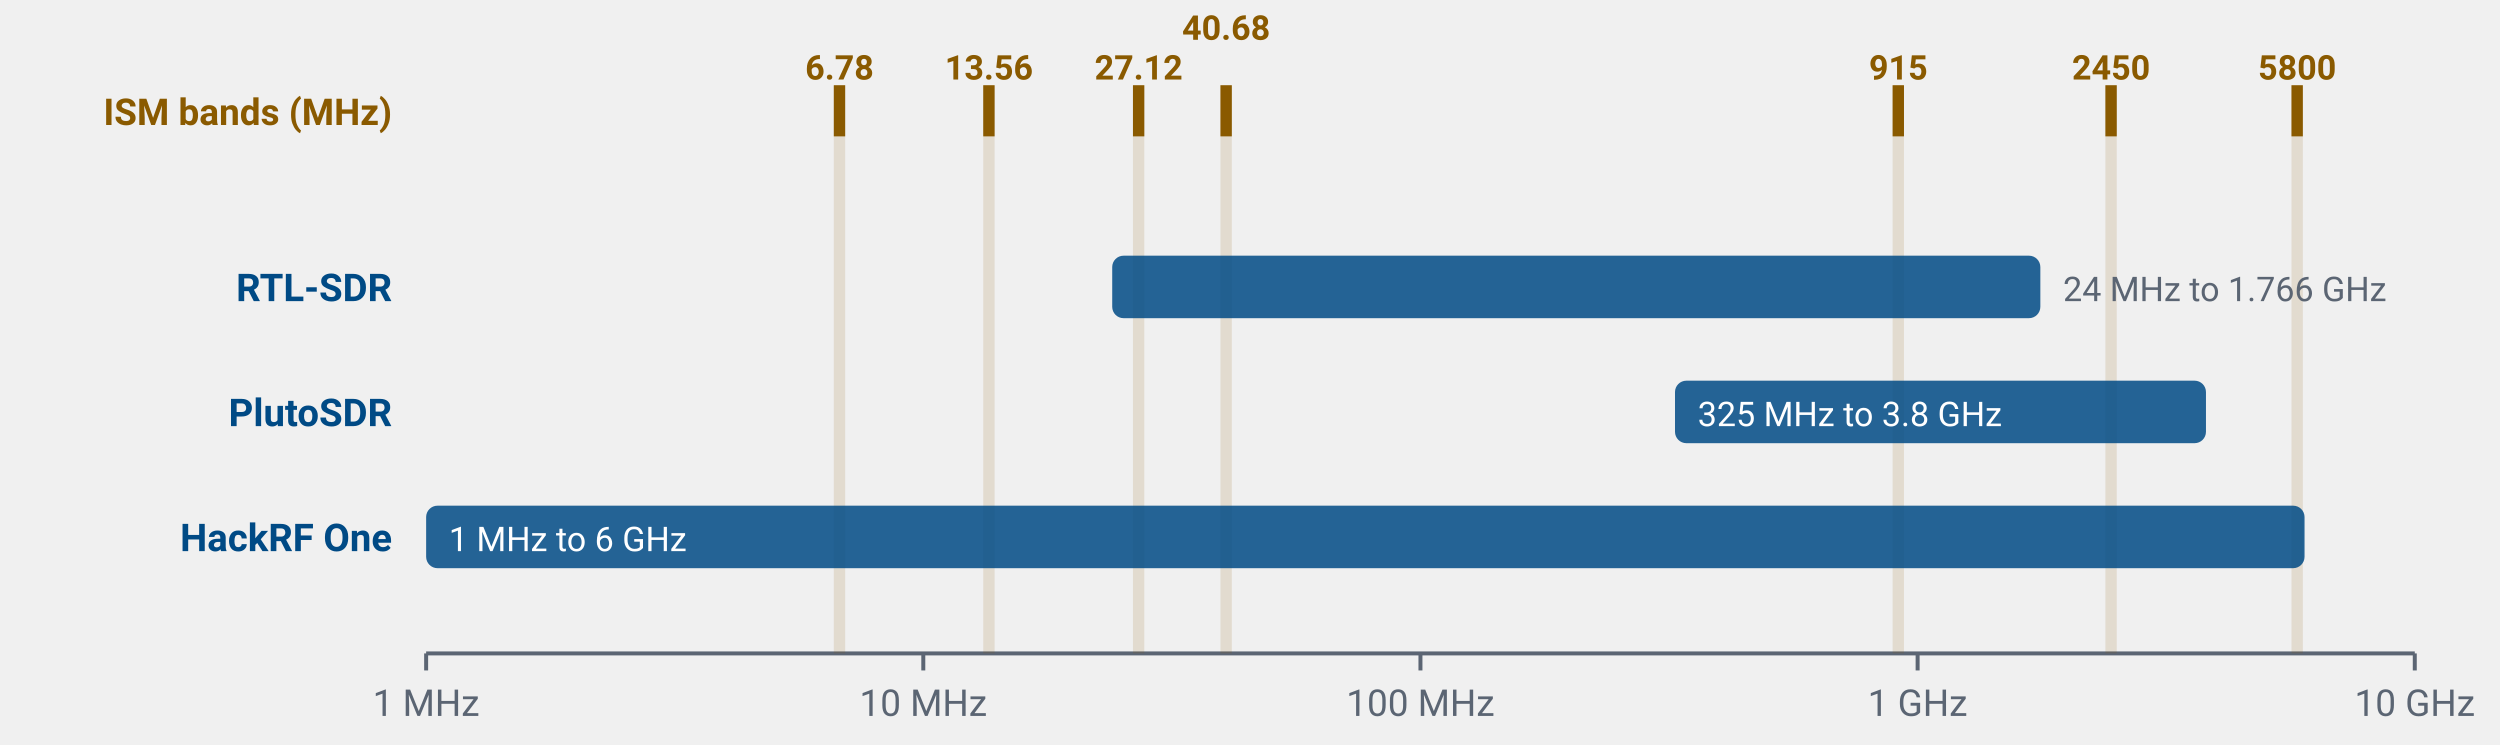
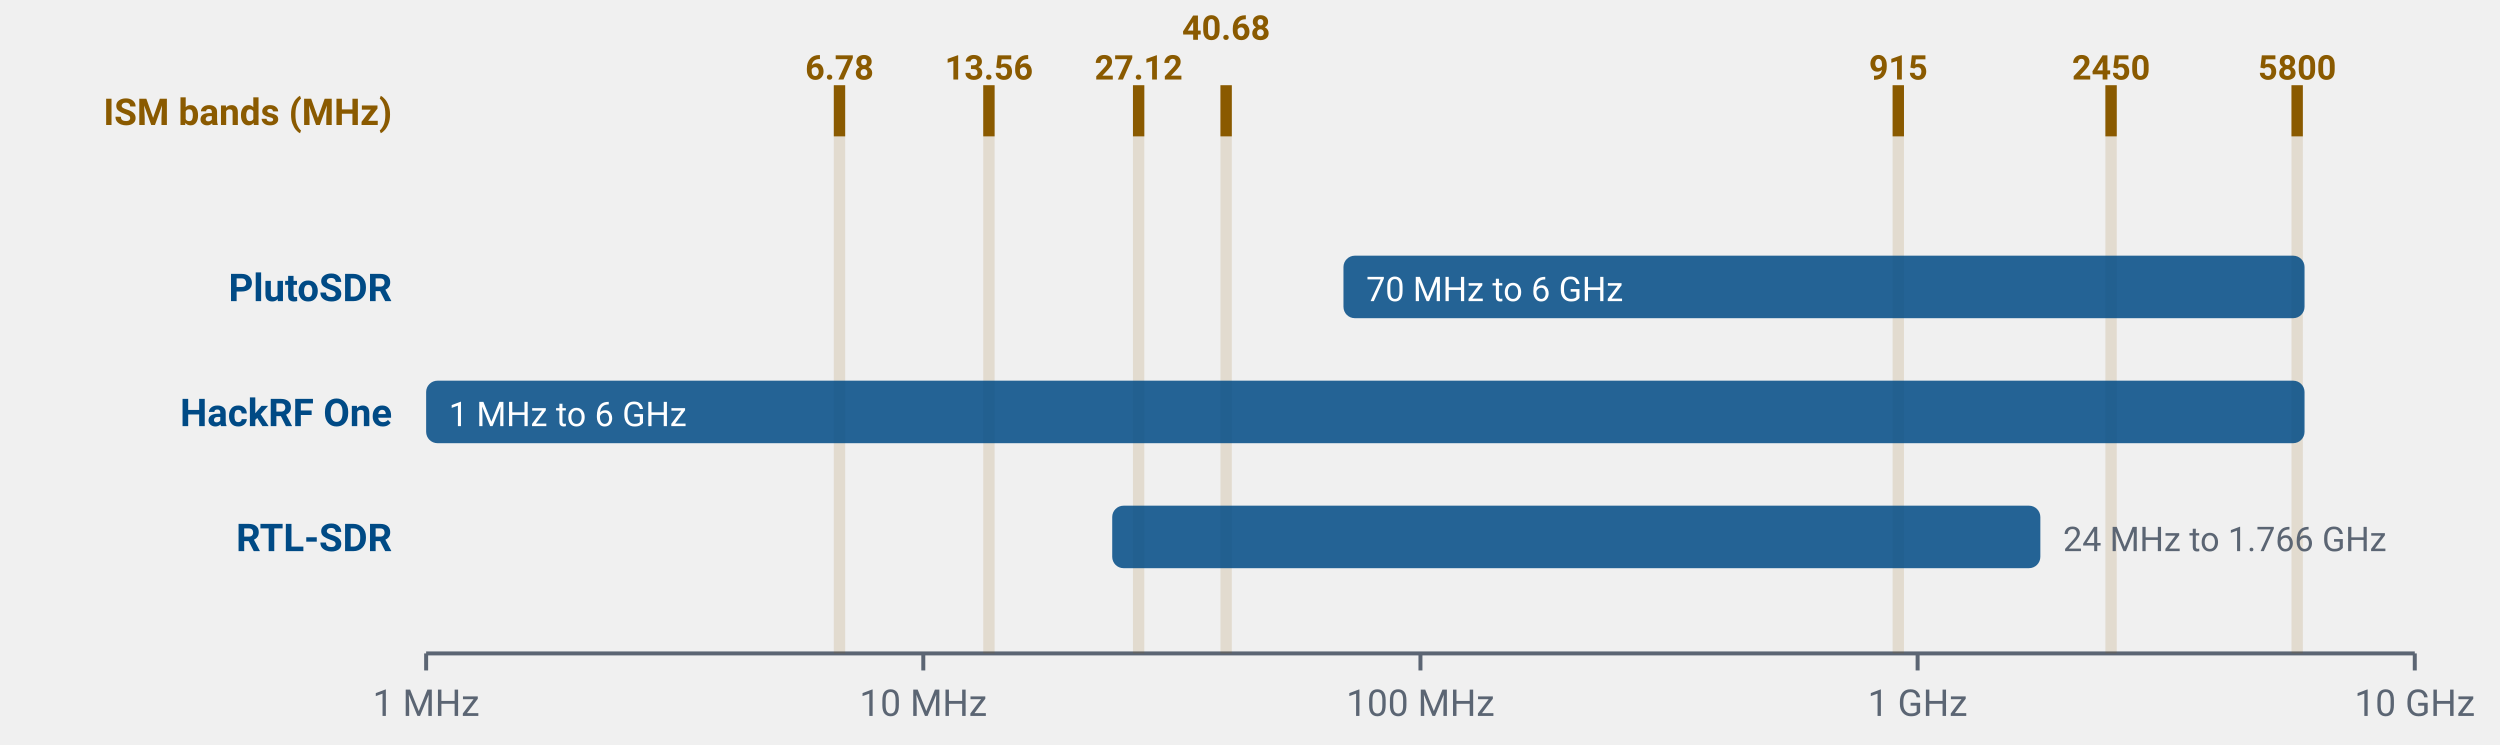
- <svg xmlns="http://www.w3.org/2000/svg" font-family="'Source Sans Pro', 'Segoe UI', Roboto, Helvetica, Arial, sans-serif" viewBox="0 0 880 262" role="img" aria-label="The US ISM bands at 6.78, 13.56, 27.12, and 40.68 MHz and at 915, 2450, and 5800 MHz on a log frequency axis, with the tuning ranges of the RTL-SDR, 24 MHz to 1.766 GHz, the PlutoSDR, 325 MHz to 3.8 GHz, and the HackRF One, 1 MHz to 6 GHz">
+ <svg xmlns="http://www.w3.org/2000/svg" font-family="'Source Sans Pro', 'Segoe UI', Roboto, Helvetica, Arial, sans-serif" viewBox="0 0 880 262" role="img" aria-label="The US ISM bands at 6.78, 13.56, 27.12, and 40.68 MHz and at 915, 2450, and 5800 MHz on a log frequency axis, with the tuning ranges of the course PlutoSDR, 70 MHz to 6 GHz in extended-frequency mode, and of two optional radios, the HackRF One, 1 MHz to 6 GHz, and the RTL-SDR, 24 MHz to 1.766 GHz">
  <line x1="150" y1="230" x2="850" y2="230" stroke="#5b6573" stroke-width="1.4" />
  <line x1="150.0" y1="230" x2="150.0" y2="236" stroke="#5b6573" stroke-width="1.4" />
  <text x="150.0" y="252" font-size="13" fill="#5b6573" text-anchor="middle">1 MHz</text>
  <line x1="325.0" y1="230" x2="325.0" y2="236" stroke="#5b6573" stroke-width="1.4" />
  <text x="325.0" y="252" font-size="13" fill="#5b6573" text-anchor="middle">10 MHz</text>
  <line x1="500.0" y1="230" x2="500.0" y2="236" stroke="#5b6573" stroke-width="1.4" />
  <text x="500.0" y="252" font-size="13" fill="#5b6573" text-anchor="middle">100 MHz</text>
  <line x1="675.0" y1="230" x2="675.0" y2="236" stroke="#5b6573" stroke-width="1.4" />
  <text x="675.0" y="252" font-size="13" fill="#5b6573" text-anchor="middle">1 GHz</text>
  <line x1="850.0" y1="230" x2="850.0" y2="236" stroke="#5b6573" stroke-width="1.4" />
  <text x="850.0" y="252" font-size="13" fill="#5b6573" text-anchor="middle">10 GHz</text>
  <text x="138" y="44" font-size="13" font-weight="700" fill="#8a5a00" text-anchor="end">ISM bands (MHz)</text>
  <rect x="293.5" y="30" width="4.0" height="200" fill="#8a5a00" opacity="0.14" />
  <rect x="293.5" y="30" width="4.0" height="18" fill="#8a5a00" />
  <text x="295.5" y="28" font-size="12" font-weight="700" fill="#8a5a00" text-anchor="middle">6.78</text>
  <rect x="346.1" y="30" width="4.0" height="200" fill="#8a5a00" opacity="0.14" />
  <rect x="346.1" y="30" width="4.0" height="18" fill="#8a5a00" />
  <text x="348.1" y="28" font-size="12" font-weight="700" fill="#8a5a00" text-anchor="middle">13.56</text>
  <rect x="398.8" y="30" width="4.0" height="200" fill="#8a5a00" opacity="0.14" />
  <rect x="398.8" y="30" width="4.0" height="18" fill="#8a5a00" />
  <text x="400.8" y="28" font-size="12" font-weight="700" fill="#8a5a00" text-anchor="middle">27.12</text>
  <rect x="429.6" y="30" width="4.0" height="200" fill="#8a5a00" opacity="0.14" />
  <rect x="429.6" y="30" width="4.0" height="18" fill="#8a5a00" />
  <text x="431.6" y="14" font-size="12" font-weight="700" fill="#8a5a00" text-anchor="middle">40.68</text>
  <rect x="666.2" y="30" width="4.0" height="200" fill="#8a5a00" opacity="0.14" />
  <rect x="666.2" y="30" width="4.0" height="18" fill="#8a5a00" />
  <text x="668.2" y="28" font-size="12" font-weight="700" fill="#8a5a00" text-anchor="middle">915</text>
  <rect x="741.1" y="30" width="4.0" height="200" fill="#8a5a00" opacity="0.14" />
  <rect x="741.1" y="30" width="4.0" height="18" fill="#8a5a00" />
  <text x="743.1" y="28" font-size="12" font-weight="700" fill="#8a5a00" text-anchor="middle">2450</text>
  <rect x="806.6" y="30" width="4.0" height="200" fill="#8a5a00" opacity="0.14" />
  <rect x="806.6" y="30" width="4.0" height="18" fill="#8a5a00" />
  <text x="808.6" y="28" font-size="12" font-weight="700" fill="#8a5a00" text-anchor="middle">5800</text>
-   <rect x="391.5" y="90" width="326.7" height="22" rx="4" fill="#004a85" opacity="0.85" />
-   <text x="138" y="106" font-size="13.5" font-weight="700" fill="#004a85" text-anchor="end">RTL-SDR</text>
-   <text x="726.2" y="106" font-size="12" fill="#5b6573">24 MHz to 1.766 GHz</text>
-   <rect x="589.6" y="134" width="186.9" height="22" rx="4" fill="#004a85" opacity="0.85" />
-   <text x="138" y="150" font-size="13.5" font-weight="700" fill="#004a85" text-anchor="end">PlutoSDR</text>
-   <text x="597.6" y="150" font-size="12" fill="#fff">325 MHz to 3.8 GHz</text>
-   <rect x="150.0" y="178" width="661.2" height="22" rx="4" fill="#004a85" opacity="0.85" />
-   <text x="138" y="194" font-size="13.5" font-weight="700" fill="#004a85" text-anchor="end">HackRF One</text>
-   <text x="158.0" y="194" font-size="12" fill="#fff">1 MHz to 6 GHz</text>
+   <rect x="472.9" y="90" width="338.3" height="22" rx="4" fill="#004a85" opacity="0.85" />
+   <text x="138" y="106" font-size="13.5" font-weight="700" fill="#004a85" text-anchor="end">PlutoSDR</text>
+   <text x="480.9" y="106" font-size="12" fill="#fff">70 MHz to 6 GHz</text>
+   <rect x="150.0" y="134" width="661.2" height="22" rx="4" fill="#004a85" opacity="0.85" />
+   <text x="138" y="150" font-size="13.5" font-weight="700" fill="#004a85" text-anchor="end">HackRF One</text>
+   <text x="158.0" y="150" font-size="12" fill="#fff">1 MHz to 6 GHz</text>
+   <rect x="391.5" y="178" width="326.7" height="22" rx="4" fill="#004a85" opacity="0.85" />
+   <text x="138" y="194" font-size="13.5" font-weight="700" fill="#004a85" text-anchor="end">RTL-SDR</text>
+   <text x="726.2" y="194" font-size="12" fill="#5b6573">24 MHz to 1.766 GHz</text>
</svg>
